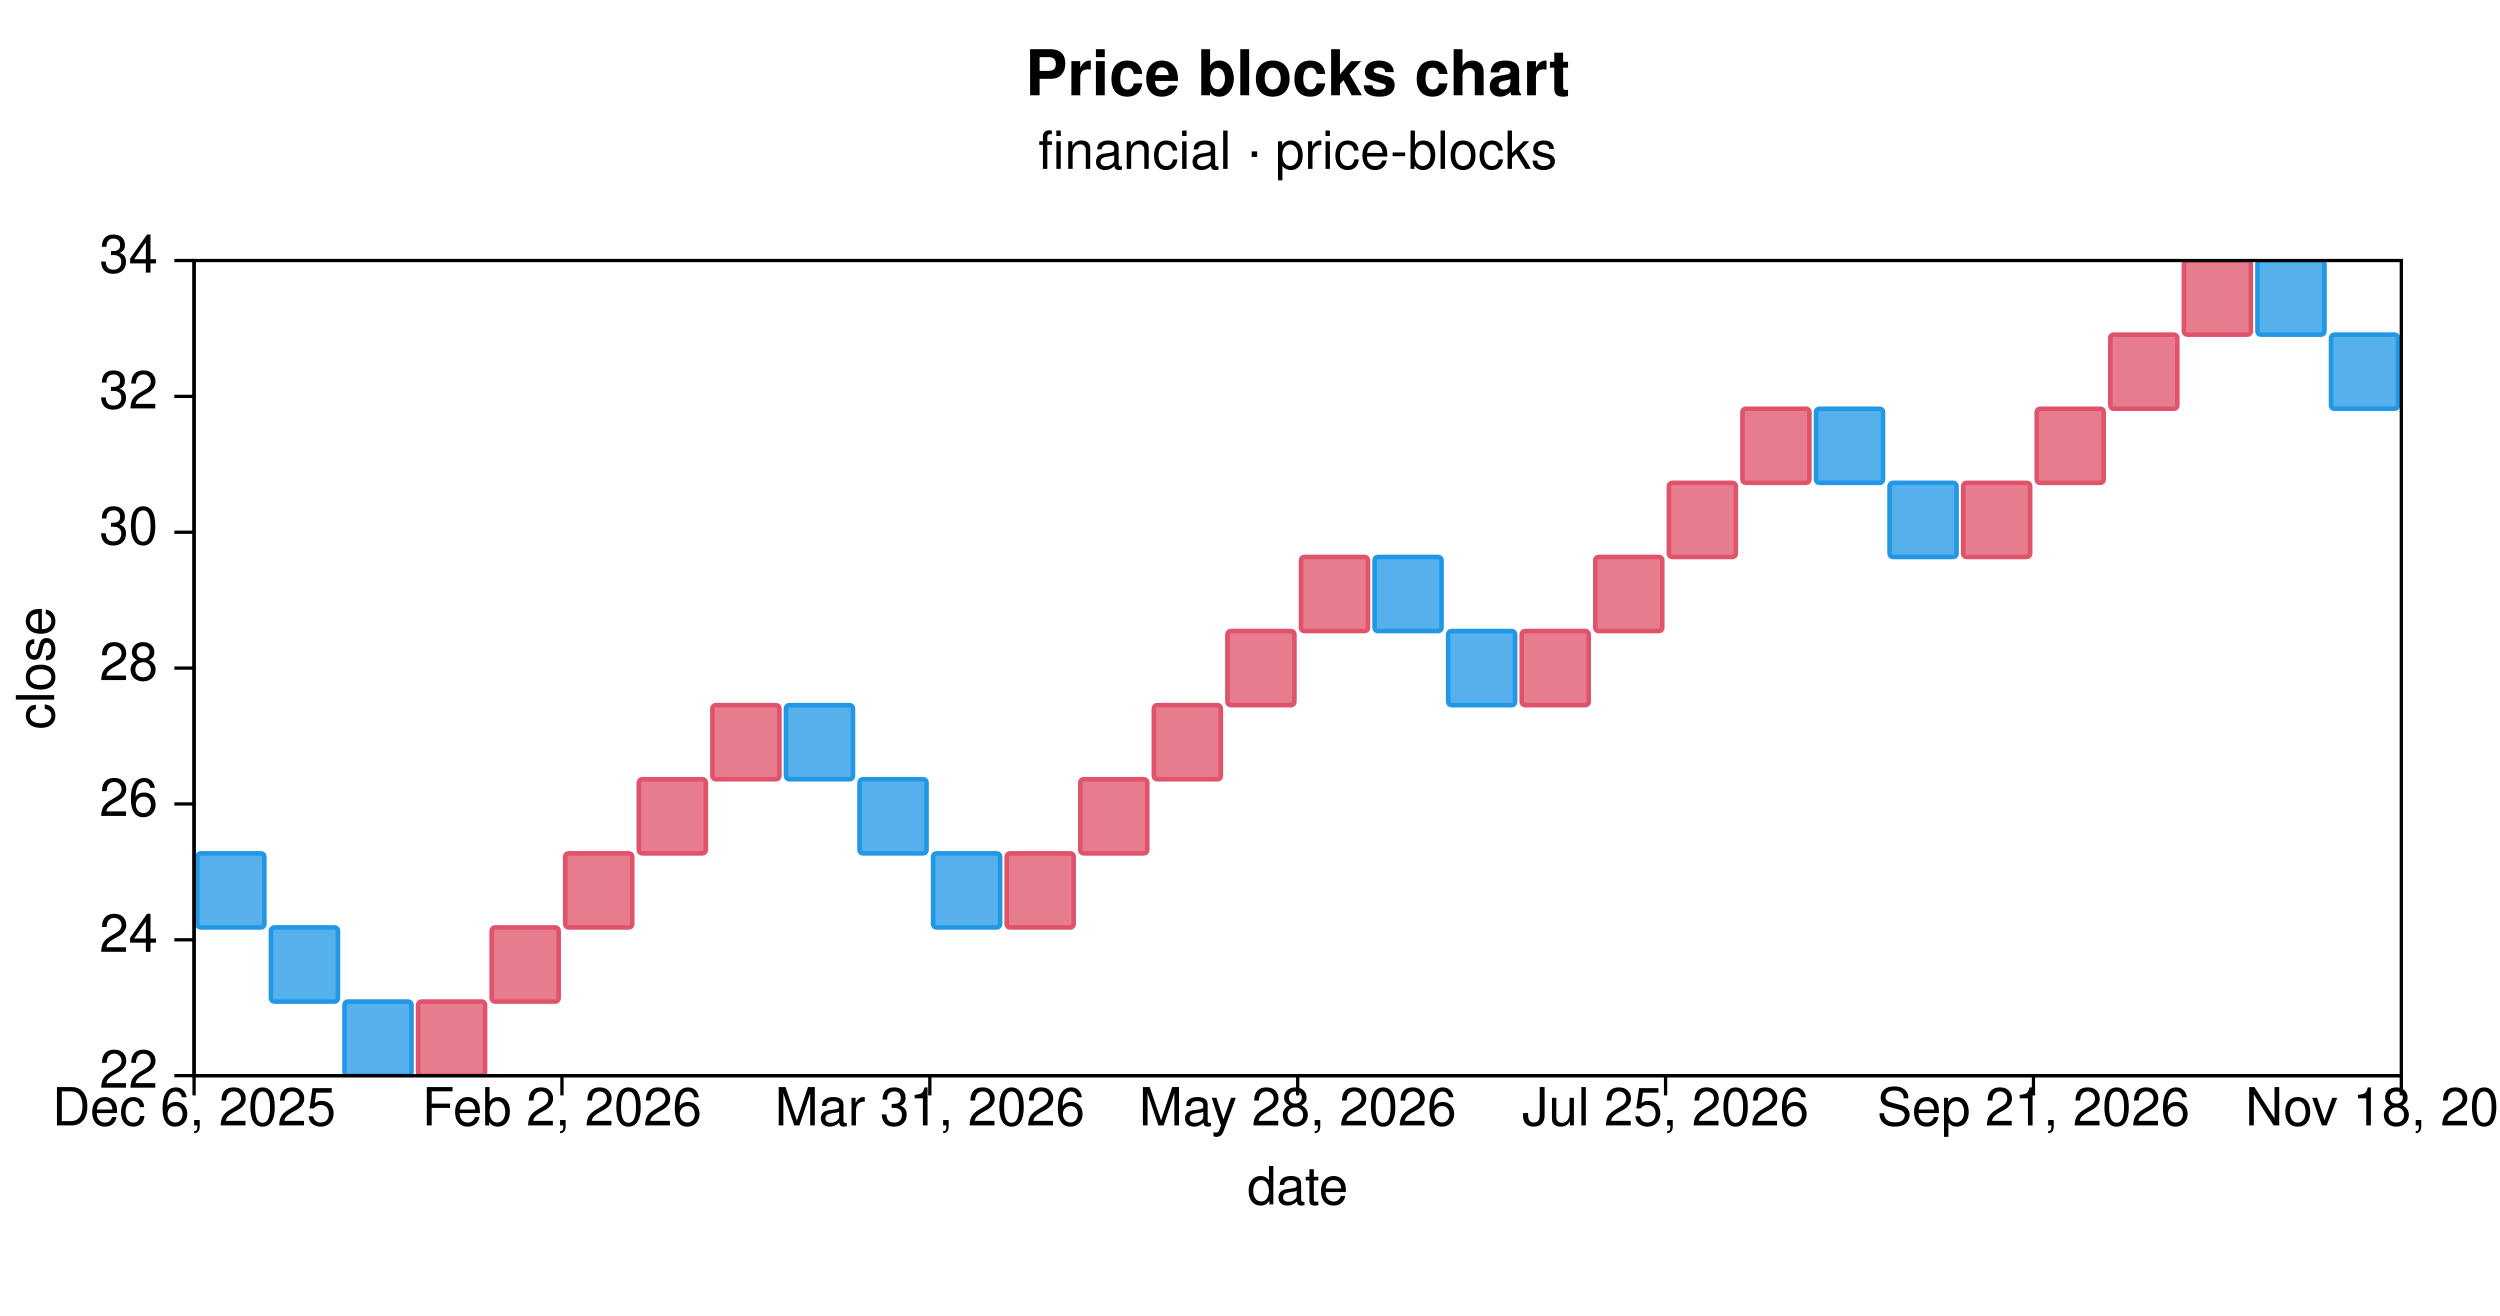
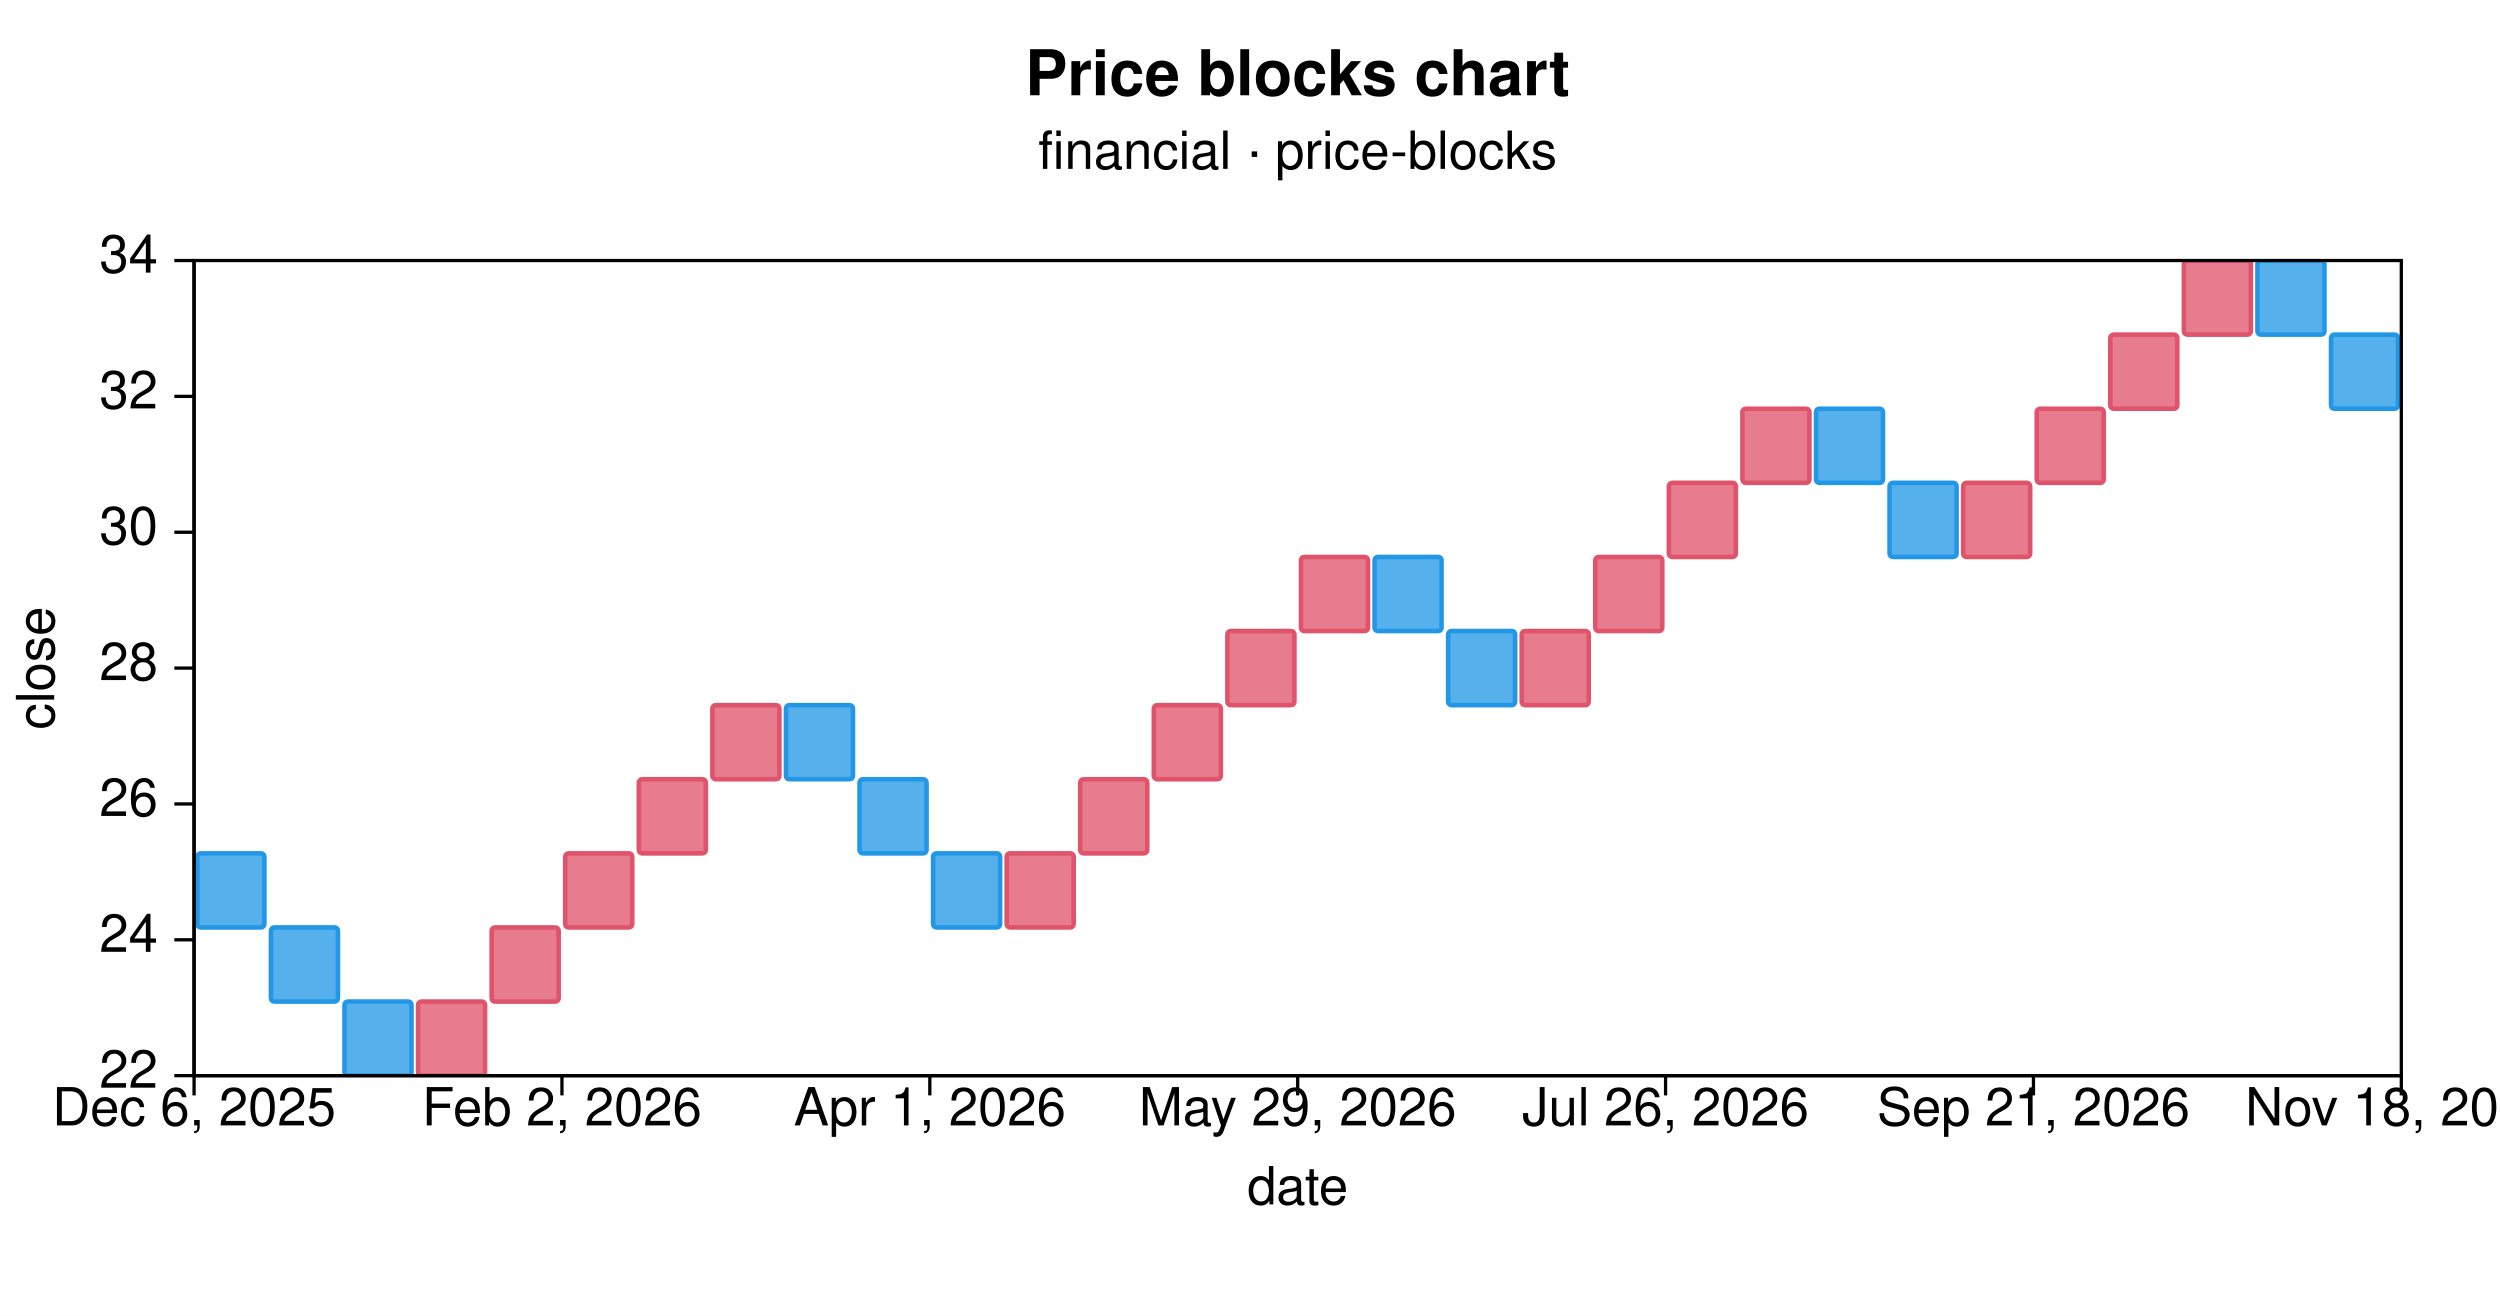
<svg xmlns="http://www.w3.org/2000/svg" width="760" height="400" viewBox="0 0 760 400" role="img" aria-labelledby="title description">
  <defs>
    <clipPath id="clip-1">
      <rect x="59" y="79.2" width="671" height="247.8" />
    </clipPath>
  </defs>
  <rect width="100%" height="100%" fill="#FFFFFF" />
  <g data-scene-node="scene:root">
    <rect data-scene-node="chart:panel" x="59" y="79.2" width="671" height="247.8" rx="0" fill="#FFFFFF" />
    <g data-scene-node="layer-0:group" clip-path="url(#clip-1)">
      <rect data-scene-node="layer-0:renko:0" x="60" y="259.418" width="20.367" height="22.527" rx="1" fill="#2297E6c2" stroke="#2297E6" stroke-width="1.4" />
      <rect data-scene-node="layer-0:renko:1" x="82.367" y="281.945" width="20.367" height="22.527" rx="1" fill="#2297E6c2" stroke="#2297E6" stroke-width="1.4" />
      <rect data-scene-node="layer-0:renko:2" x="104.733" y="304.473" width="20.367" height="22.527" rx="1" fill="#2297E6c2" stroke="#2297E6" stroke-width="1.4" />
      <rect data-scene-node="layer-0:renko:3" x="127.1" y="304.473" width="20.367" height="22.527" rx="1" fill="#DF536Bc2" stroke="#DF536B" stroke-width="1.4" />
      <rect data-scene-node="layer-0:renko:4" x="149.467" y="281.945" width="20.367" height="22.527" rx="1" fill="#DF536Bc2" stroke="#DF536B" stroke-width="1.4" />
      <rect data-scene-node="layer-0:renko:5" x="171.833" y="259.418" width="20.367" height="22.527" rx="1" fill="#DF536Bc2" stroke="#DF536B" stroke-width="1.4" />
      <rect data-scene-node="layer-0:renko:6" x="194.2" y="236.891" width="20.367" height="22.527" rx="1" fill="#DF536Bc2" stroke="#DF536B" stroke-width="1.4" />
      <rect data-scene-node="layer-0:renko:7" x="216.567" y="214.364" width="20.367" height="22.527" rx="1" fill="#DF536Bc2" stroke="#DF536B" stroke-width="1.4" />
      <rect data-scene-node="layer-0:renko:8" x="238.933" y="214.364" width="20.367" height="22.527" rx="1" fill="#2297E6c2" stroke="#2297E6" stroke-width="1.4" />
      <rect data-scene-node="layer-0:renko:9" x="261.3" y="236.891" width="20.367" height="22.527" rx="1" fill="#2297E6c2" stroke="#2297E6" stroke-width="1.4" />
      <rect data-scene-node="layer-0:renko:10" x="283.667" y="259.418" width="20.367" height="22.527" rx="1" fill="#2297E6c2" stroke="#2297E6" stroke-width="1.4" />
      <rect data-scene-node="layer-0:renko:11" x="306.033" y="259.418" width="20.367" height="22.527" rx="1" fill="#DF536Bc2" stroke="#DF536B" stroke-width="1.4" />
      <rect data-scene-node="layer-0:renko:12" x="328.4" y="236.891" width="20.367" height="22.527" rx="1" fill="#DF536Bc2" stroke="#DF536B" stroke-width="1.4" />
      <rect data-scene-node="layer-0:renko:13" x="350.767" y="214.364" width="20.367" height="22.527" rx="1" fill="#DF536Bc2" stroke="#DF536B" stroke-width="1.4" />
      <rect data-scene-node="layer-0:renko:14" x="373.133" y="191.836" width="20.367" height="22.527" rx="1" fill="#DF536Bc2" stroke="#DF536B" stroke-width="1.4" />
      <rect data-scene-node="layer-0:renko:15" x="395.5" y="169.309" width="20.367" height="22.527" rx="1" fill="#DF536Bc2" stroke="#DF536B" stroke-width="1.4" />
      <rect data-scene-node="layer-0:renko:16" x="417.867" y="169.309" width="20.367" height="22.527" rx="1" fill="#2297E6c2" stroke="#2297E6" stroke-width="1.4" />
      <rect data-scene-node="layer-0:renko:17" x="440.233" y="191.836" width="20.367" height="22.527" rx="1" fill="#2297E6c2" stroke="#2297E6" stroke-width="1.4" />
      <rect data-scene-node="layer-0:renko:18" x="462.6" y="191.836" width="20.367" height="22.527" rx="1" fill="#DF536Bc2" stroke="#DF536B" stroke-width="1.4" />
      <rect data-scene-node="layer-0:renko:19" x="484.967" y="169.309" width="20.367" height="22.527" rx="1" fill="#DF536Bc2" stroke="#DF536B" stroke-width="1.4" />
      <rect data-scene-node="layer-0:renko:20" x="507.333" y="146.782" width="20.367" height="22.527" rx="1" fill="#DF536Bc2" stroke="#DF536B" stroke-width="1.4" />
      <rect data-scene-node="layer-0:renko:21" x="529.7" y="124.255" width="20.367" height="22.527" rx="1" fill="#DF536Bc2" stroke="#DF536B" stroke-width="1.4" />
      <rect data-scene-node="layer-0:renko:22" x="552.067" y="124.255" width="20.367" height="22.527" rx="1" fill="#2297E6c2" stroke="#2297E6" stroke-width="1.4" />
      <rect data-scene-node="layer-0:renko:23" x="574.433" y="146.782" width="20.367" height="22.527" rx="1" fill="#2297E6c2" stroke="#2297E6" stroke-width="1.4" />
      <rect data-scene-node="layer-0:renko:24" x="596.8" y="146.782" width="20.367" height="22.527" rx="1" fill="#DF536Bc2" stroke="#DF536B" stroke-width="1.4" />
      <rect data-scene-node="layer-0:renko:25" x="619.167" y="124.255" width="20.367" height="22.527" rx="1" fill="#DF536Bc2" stroke="#DF536B" stroke-width="1.4" />
      <rect data-scene-node="layer-0:renko:26" x="641.533" y="101.727" width="20.367" height="22.527" rx="1" fill="#DF536Bc2" stroke="#DF536B" stroke-width="1.4" />
      <rect data-scene-node="layer-0:renko:27" x="663.9" y="79.2" width="20.367" height="22.527" rx="1" fill="#DF536Bc2" stroke="#DF536B" stroke-width="1.4" />
      <rect data-scene-node="layer-0:renko:28" x="686.267" y="79.2" width="20.367" height="22.527" rx="1" fill="#2297E6c2" stroke="#2297E6" stroke-width="1.4" />
      <rect data-scene-node="layer-0:renko:29" x="708.633" y="101.727" width="20.367" height="22.527" rx="1" fill="#2297E6c2" stroke="#2297E6" stroke-width="1.4" />
    </g>
    <line data-scene-node="axis-x:line" x1="59" y1="327" x2="730" y2="327" fill="none" stroke="#000000" stroke-width="1" stroke-linecap="butt" />
    <line data-scene-node="axis-x:tick:0" x1="59" y1="327" x2="59" y2="333" fill="none" stroke="#000000" stroke-width="1" stroke-linecap="butt" />
    <line data-scene-node="axis-x:tick:1" x1="170.833" y1="327" x2="170.833" y2="333" fill="none" stroke="#000000" stroke-width="1" stroke-linecap="butt" />
    <line data-scene-node="axis-x:tick:2" x1="282.667" y1="327" x2="282.667" y2="333" fill="none" stroke="#000000" stroke-width="1" stroke-linecap="butt" />
    <line data-scene-node="axis-x:tick:3" x1="394.5" y1="327" x2="394.5" y2="333" fill="none" stroke="#000000" stroke-width="1" stroke-linecap="butt" />
    <line data-scene-node="axis-x:tick:4" x1="506.333" y1="327" x2="506.333" y2="333" fill="none" stroke="#000000" stroke-width="1" stroke-linecap="butt" />
    <line data-scene-node="axis-x:tick:5" x1="618.167" y1="327" x2="618.167" y2="333" fill="none" stroke="#000000" stroke-width="1" stroke-linecap="butt" />
    <line data-scene-node="axis-x:tick:6" x1="730" y1="327" x2="730" y2="333" fill="none" stroke="#000000" stroke-width="1" stroke-linecap="butt" />
    <line data-scene-node="axis-y:line" x1="59" y1="79.2" x2="59" y2="327" fill="none" stroke="#000000" stroke-width="1" stroke-linecap="butt" />
    <line data-scene-node="axis-y:tick:0" x1="59" y1="327" x2="53" y2="327" fill="none" stroke="#000000" stroke-width="1" stroke-linecap="butt" />
    <line data-scene-node="axis-y:tick:1" x1="59" y1="285.7" x2="53" y2="285.7" fill="none" stroke="#000000" stroke-width="1" stroke-linecap="butt" />
    <line data-scene-node="axis-y:tick:2" x1="59" y1="244.4" x2="53" y2="244.4" fill="none" stroke="#000000" stroke-width="1" stroke-linecap="butt" />
    <line data-scene-node="axis-y:tick:3" x1="59" y1="203.1" x2="53" y2="203.1" fill="none" stroke="#000000" stroke-width="1" stroke-linecap="butt" />
    <line data-scene-node="axis-y:tick:4" x1="59" y1="161.8" x2="53" y2="161.8" fill="none" stroke="#000000" stroke-width="1" stroke-linecap="butt" />
    <line data-scene-node="axis-y:tick:5" x1="59" y1="120.5" x2="53" y2="120.5" fill="none" stroke="#000000" stroke-width="1" stroke-linecap="butt" />
    <line data-scene-node="axis-y:tick:6" x1="59" y1="79.2" x2="53" y2="79.2" fill="none" stroke="#000000" stroke-width="1" stroke-linecap="butt" />
    <rect data-scene-node="chart:plot-box" x="59" y="79.2" width="671" height="247.8" rx="0" fill="none" stroke="#000000" stroke-width="1" />
    <text data-scene-node="axis-x:label:0" x="59" y="338" fill="#000000" font-family="Helvetica, Arial, sans-serif" font-size="16" font-weight="400" text-anchor="middle" dominant-baseline="text-before-edge">Dec 6, 2025</text>
    <text data-scene-node="axis-x:label:1" x="170.833" y="338" fill="#000000" font-family="Helvetica, Arial, sans-serif" font-size="16" font-weight="400" text-anchor="middle" dominant-baseline="text-before-edge">Feb 2, 2026</text>
-     <text data-scene-node="axis-x:label:2" x="282.667" y="338" fill="#000000" font-family="Helvetica, Arial, sans-serif" font-size="16" font-weight="400" text-anchor="middle" dominant-baseline="text-before-edge">Mar 31, 2026</text>
-     <text data-scene-node="axis-x:label:3" x="394.5" y="338" fill="#000000" font-family="Helvetica, Arial, sans-serif" font-size="16" font-weight="400" text-anchor="middle" dominant-baseline="text-before-edge">May 28, 2026</text>
-     <text data-scene-node="axis-x:label:4" x="506.333" y="338" fill="#000000" font-family="Helvetica, Arial, sans-serif" font-size="16" font-weight="400" text-anchor="middle" dominant-baseline="text-before-edge">Jul 25, 2026</text>
+     <text data-scene-node="axis-x:label:2" x="282.667" y="338" fill="#000000" font-family="Helvetica, Arial, sans-serif" font-size="16" font-weight="400" text-anchor="middle" dominant-baseline="text-before-edge">Apr 1, 2026</text>
+     <text data-scene-node="axis-x:label:3" x="394.5" y="338" fill="#000000" font-family="Helvetica, Arial, sans-serif" font-size="16" font-weight="400" text-anchor="middle" dominant-baseline="text-before-edge">May 29, 2026</text>
+     <text data-scene-node="axis-x:label:4" x="506.333" y="338" fill="#000000" font-family="Helvetica, Arial, sans-serif" font-size="16" font-weight="400" text-anchor="middle" dominant-baseline="text-before-edge">Jul 26, 2026</text>
    <text data-scene-node="axis-x:label:5" x="618.167" y="338" fill="#000000" font-family="Helvetica, Arial, sans-serif" font-size="16" font-weight="400" text-anchor="middle" dominant-baseline="text-before-edge">Sep 21, 2026</text>
    <text data-scene-node="axis-x:label:6" x="730" y="338" fill="#000000" font-family="Helvetica, Arial, sans-serif" font-size="16" font-weight="400" text-anchor="middle" dominant-baseline="text-before-edge">Nov 18, 2026</text>
    <text data-scene-node="axis-x:title" x="394.5" y="362" fill="#000000" font-family="Helvetica, Arial, sans-serif" font-size="16" font-weight="400" text-anchor="middle" dominant-baseline="text-before-edge">date</text>
    <text data-scene-node="axis-y:label:0" x="48" y="327" fill="#000000" font-family="Helvetica, Arial, sans-serif" font-size="16" font-weight="400" text-anchor="end" dominant-baseline="central">22</text>
    <text data-scene-node="axis-y:label:1" x="48" y="285.7" fill="#000000" font-family="Helvetica, Arial, sans-serif" font-size="16" font-weight="400" text-anchor="end" dominant-baseline="central">24</text>
    <text data-scene-node="axis-y:label:2" x="48" y="244.4" fill="#000000" font-family="Helvetica, Arial, sans-serif" font-size="16" font-weight="400" text-anchor="end" dominant-baseline="central">26</text>
    <text data-scene-node="axis-y:label:3" x="48" y="203.1" fill="#000000" font-family="Helvetica, Arial, sans-serif" font-size="16" font-weight="400" text-anchor="end" dominant-baseline="central">28</text>
    <text data-scene-node="axis-y:label:4" x="48" y="161.8" fill="#000000" font-family="Helvetica, Arial, sans-serif" font-size="16" font-weight="400" text-anchor="end" dominant-baseline="central">30</text>
    <text data-scene-node="axis-y:label:5" x="48" y="120.5" fill="#000000" font-family="Helvetica, Arial, sans-serif" font-size="16" font-weight="400" text-anchor="end" dominant-baseline="central">32</text>
    <text data-scene-node="axis-y:label:6" x="48" y="79.2" fill="#000000" font-family="Helvetica, Arial, sans-serif" font-size="16" font-weight="400" text-anchor="end" dominant-baseline="central">34</text>
    <text data-scene-node="axis-y:title" x="12.8" y="203.1" fill="#000000" font-family="Helvetica, Arial, sans-serif" font-size="16" font-weight="400" text-anchor="middle" dominant-baseline="central" transform="rotate(-90 12.8 203.1)">close</text>
    <text data-scene-node="chart:title" x="394.5" y="24" fill="#000000" font-family="Helvetica, Arial, sans-serif" font-size="19.2" font-weight="700" text-anchor="middle" dominant-baseline="text-before-edge">Price blocks chart</text>
    <text data-scene-node="chart:subtitle" x="394.5" y="47.2" fill="#000000" font-family="Helvetica, Arial, sans-serif" font-size="16" font-weight="400" text-anchor="middle" dominant-baseline="text-before-edge">financial · price-blocks</text>
  </g>
</svg>
